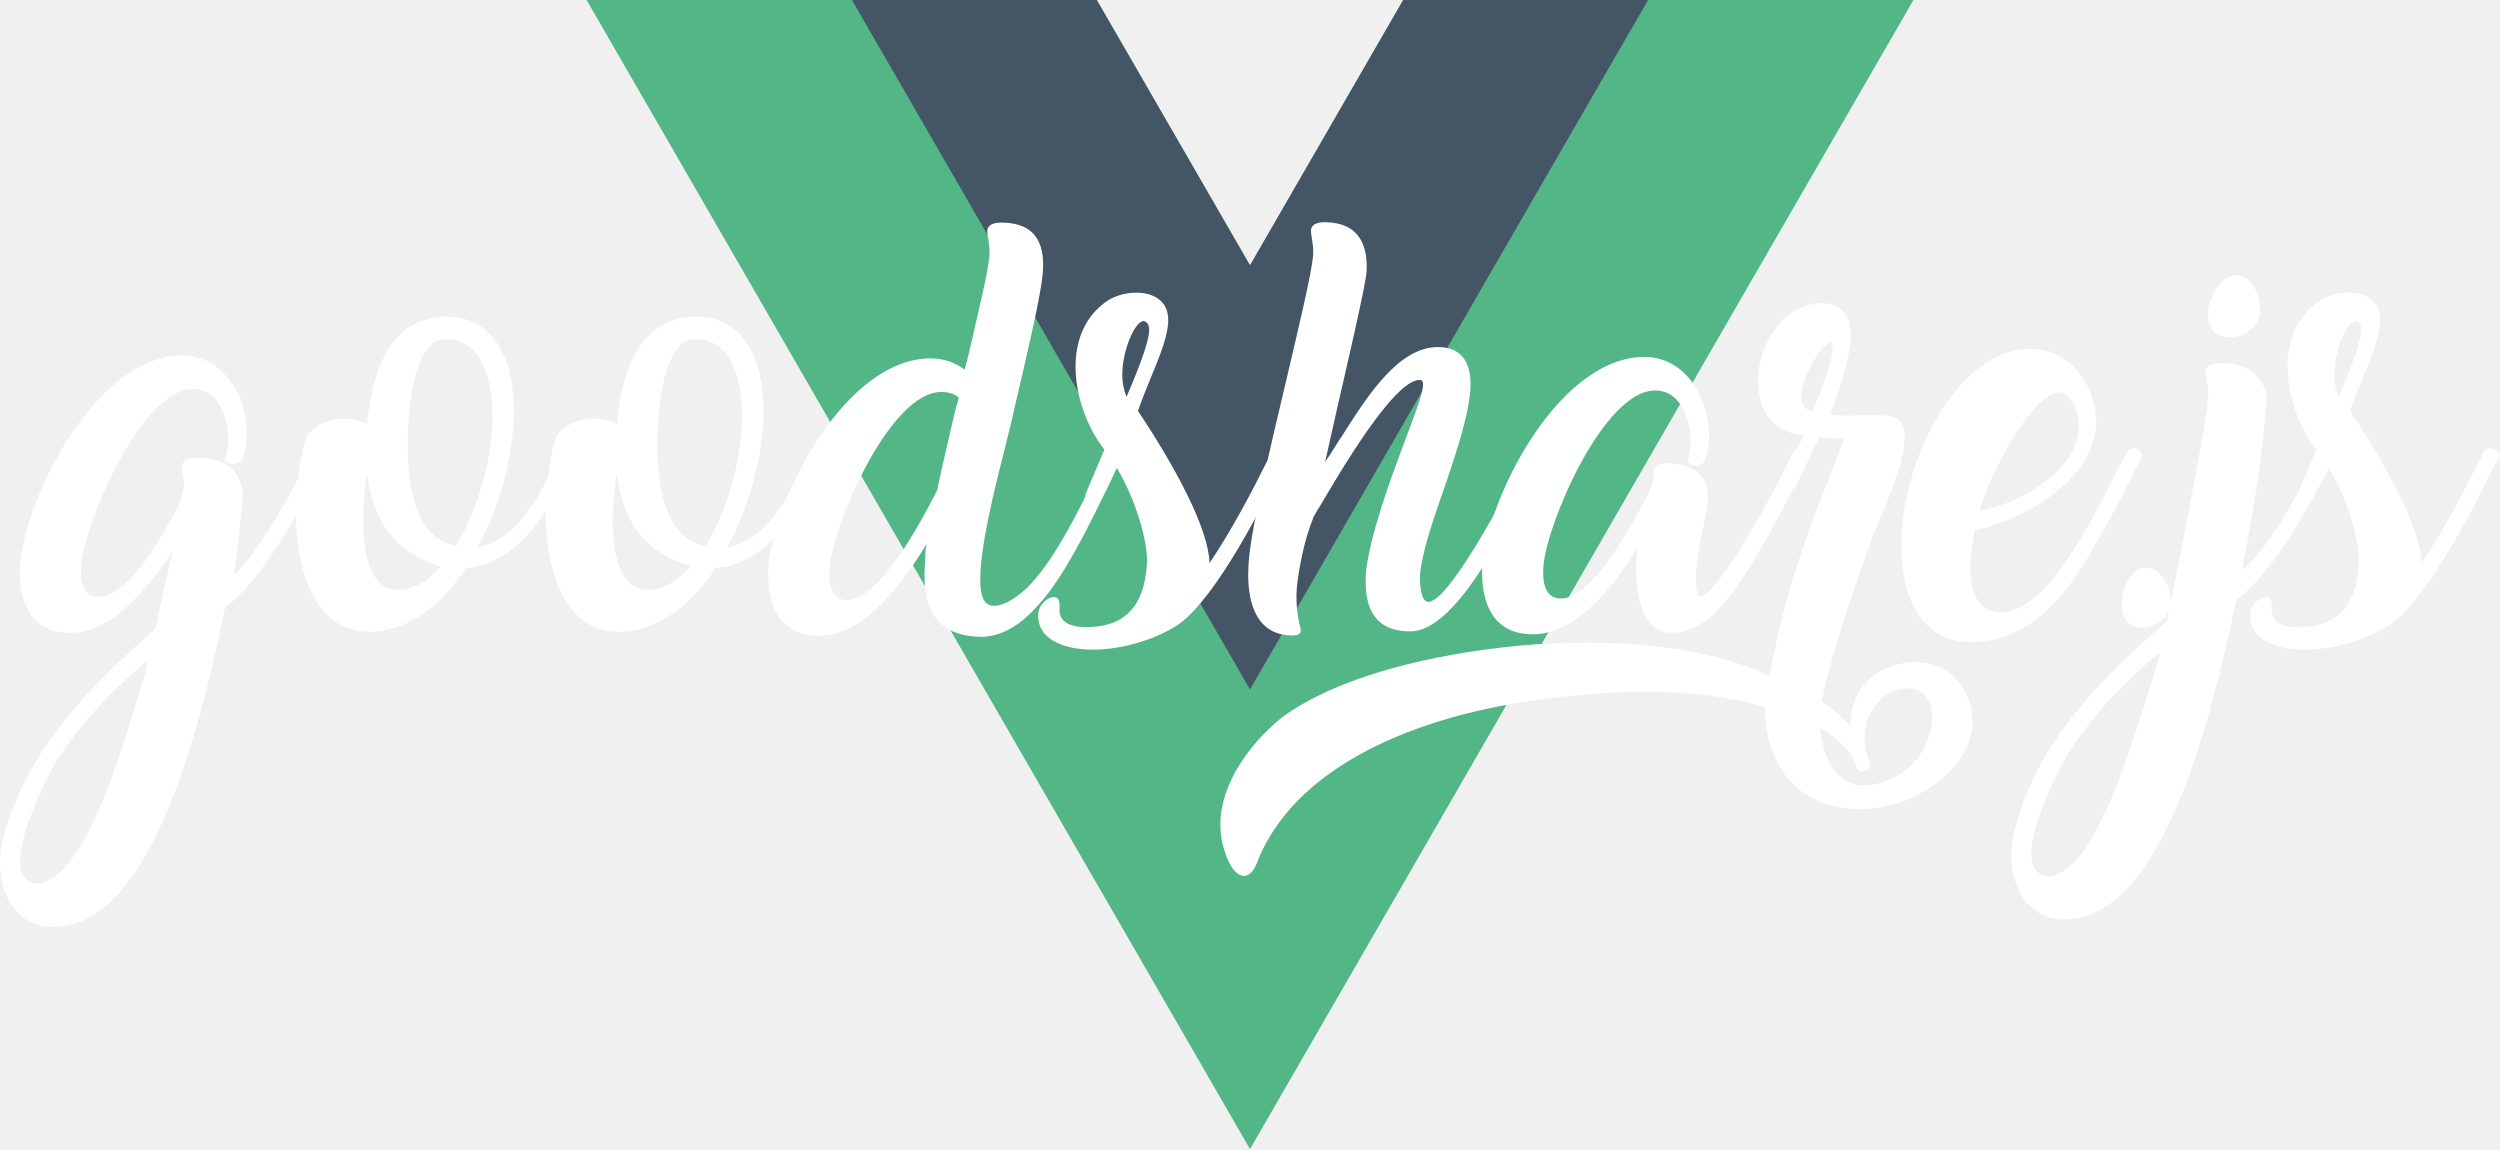
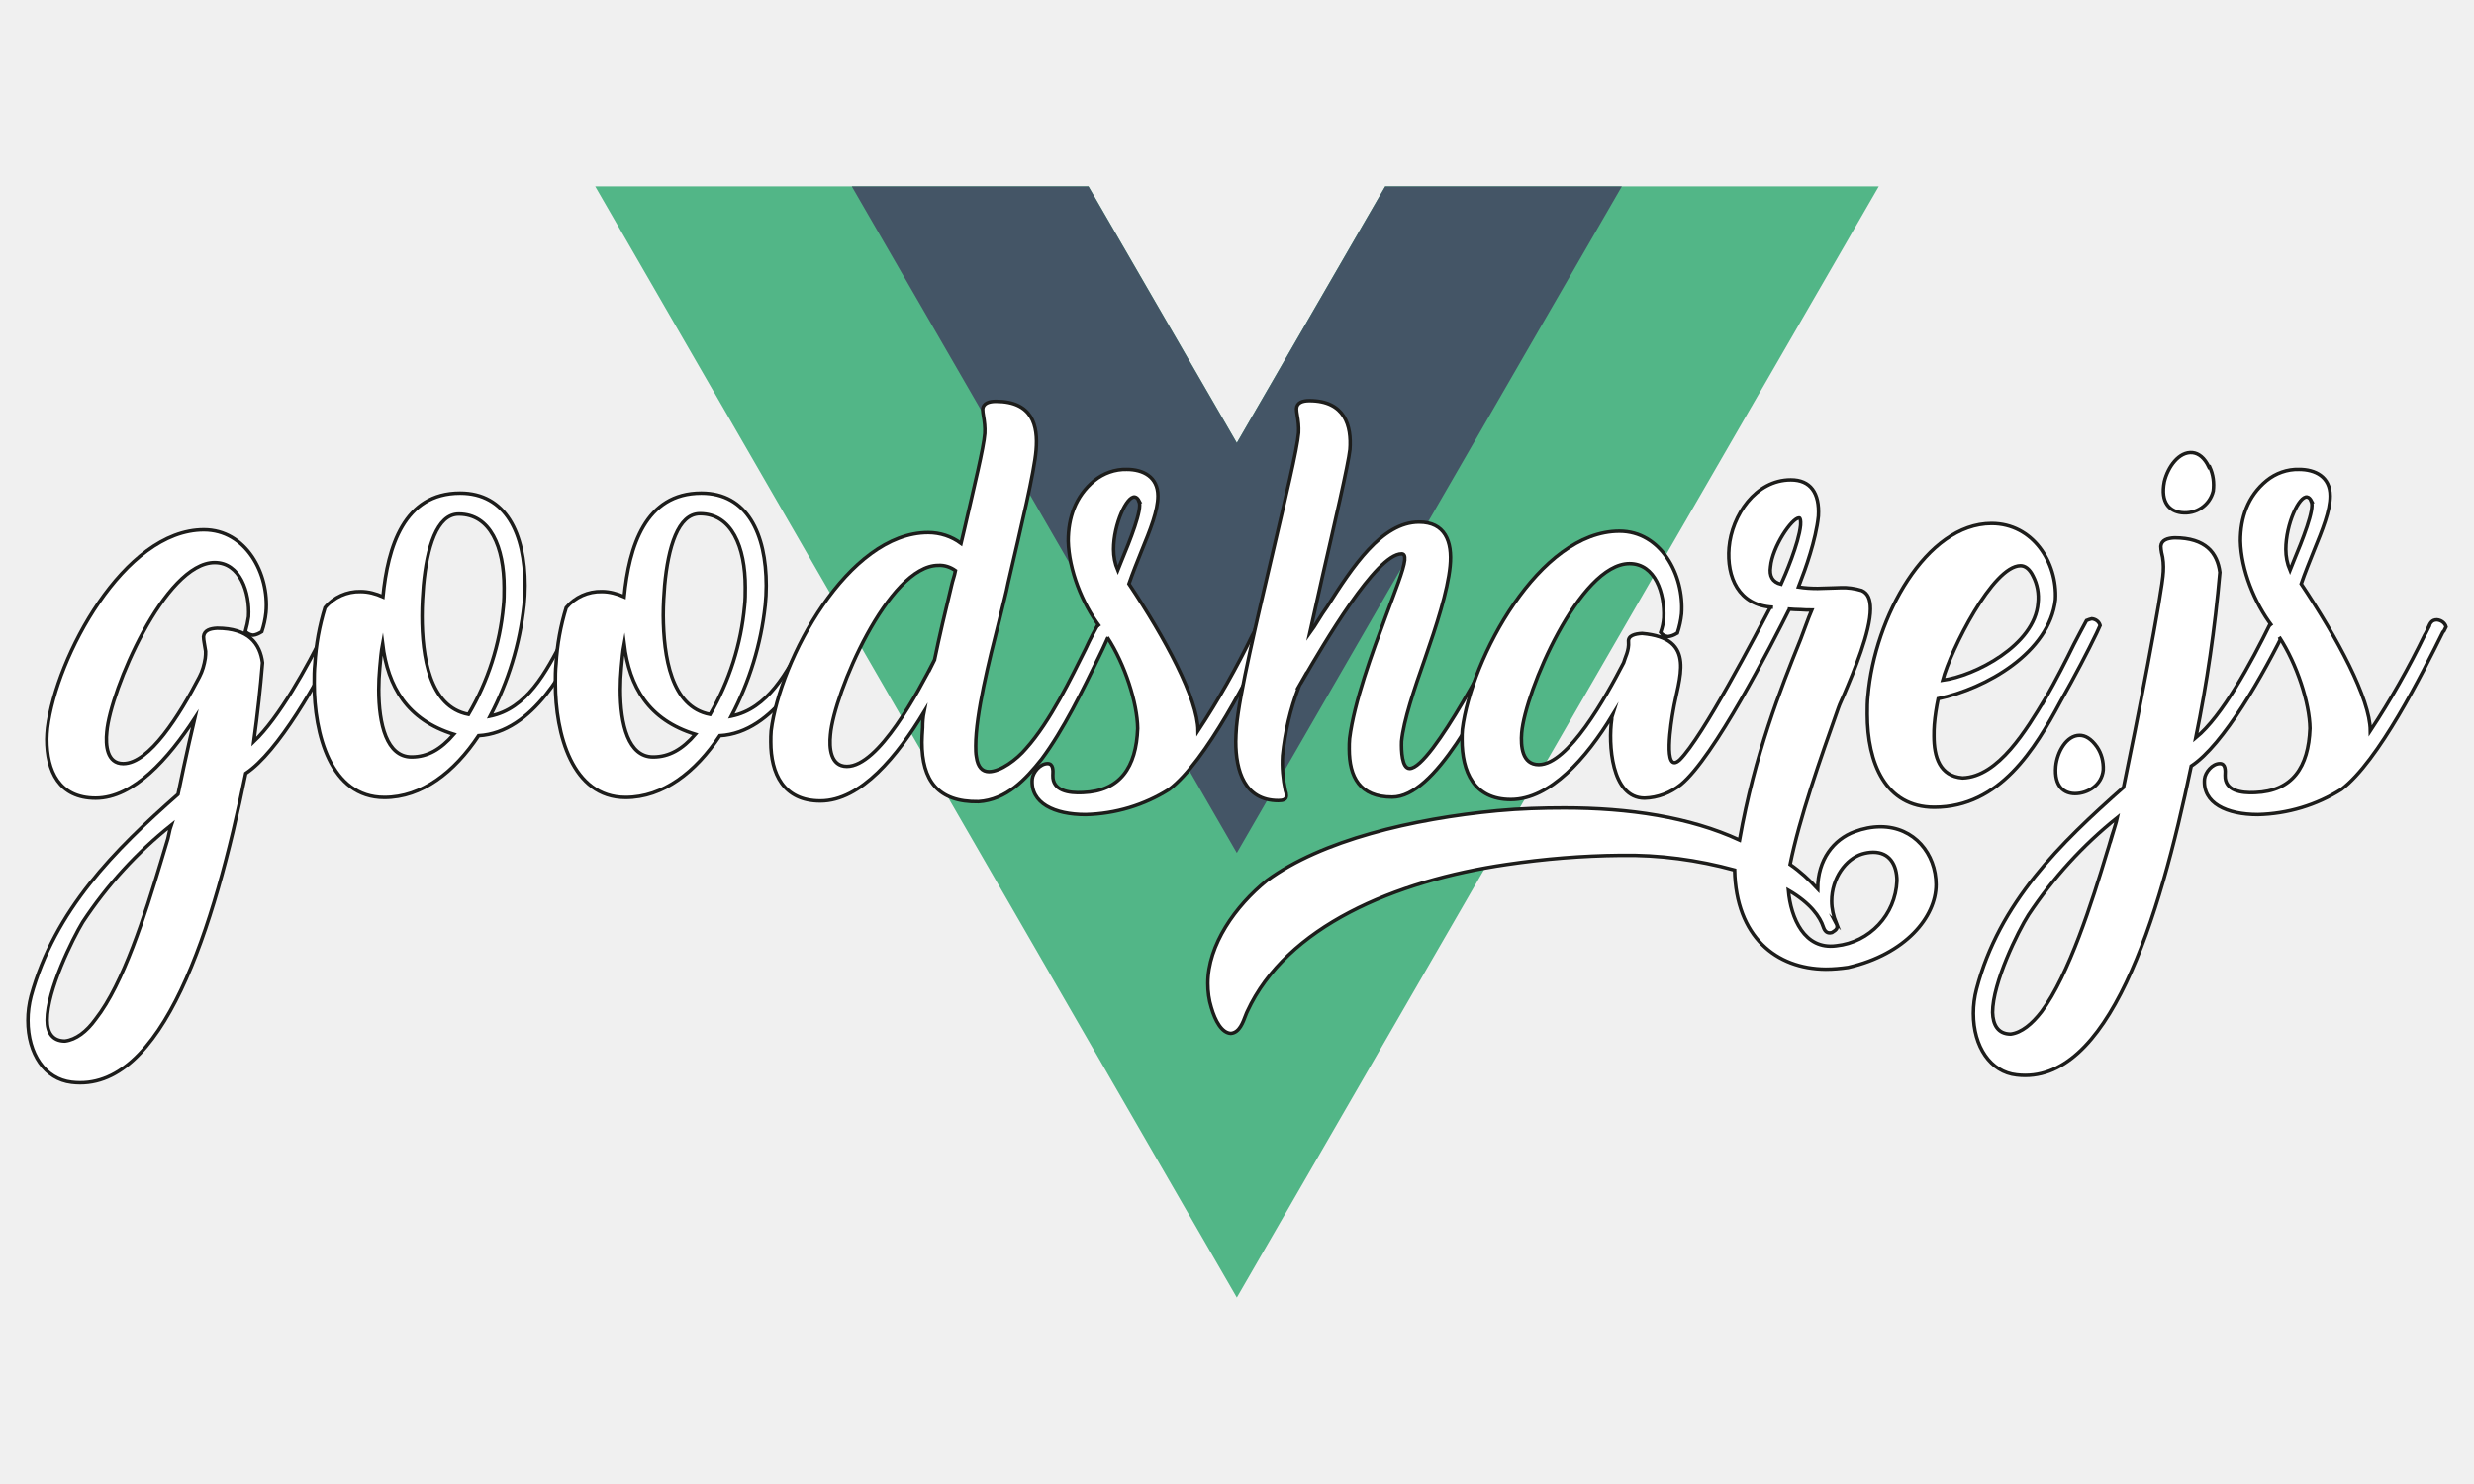
- <svg xmlns="http://www.w3.org/2000/svg" version="1.1" id="Layer_1" x="0px" y="0px" viewBox="0 0 493.198 226.689" style="enable-background:new 0 0 493.198 226.689;" xml:space="preserve">
+ <svg xmlns="http://www.w3.org/2000/svg" version="1.1" id="Layer_1" x="0px" y="0px" viewBox="0 0 708.7 425.2" style="enable-background:new 0 0 708.7 425.2;" xml:space="preserve">
+   <style type="text/css">
+ 	.st0{fill:#52B687;}
+ 	.st1{fill:#445566;}
+ 	.st2{fill:#FFFFFF;stroke:#1D1D1B;stroke-miterlimit:10;}
+ </style>
  <g>
-     <g id="g10" transform="matrix(1.333333,0,0,-1.333333,0,400)">
-       <g id="g12" transform="translate(178.0626,235.0086)">
-         <path id="path14" style="fill:#52B687;" d="M29.556,64.991L6.887,25.727l-22.669,39.264h-75.491l98.16-170.017l98.16,170.017     H29.556z" />
-       </g>
-       <g id="g16" transform="translate(178.0626,235.0086)">
-         <path id="path18" style="fill:#445566;" d="M29.556,64.991L6.887,25.727l-22.669,39.264h-36.227L6.887-37.019l58.896,102.01     H29.556z" />
-       </g>
-     </g>
-     <g>
-       <path style="fill:#FFFFFF;" d="M60.846,90.502c1.008-0.648,2.016-0.937,3.24,0.504c-4.969,10.225-13.105,24.41-19.658,28.73    c-6.409,31.539-16.922,65.238-35.499,63.005C3.528,182.094,0,176.982,0,170.141c0-1.584,0.216-3.312,0.649-4.968    c4.824-17.57,16.993-29.739,30.026-41.116c0.792-3.744,1.584-7.489,2.304-10.585l1.152-4.896    c-5.329,8.209-12.458,16.273-20.234,16.273c-7.489,0-10.009-5.544-10.009-12.025c0-0.648,0.072-1.584,0.144-2.304    c1.8-14.473,15.625-40.396,31.898-40.396c8.497,0,13.393,8.857,12.673,16.85c-0.144,1.296-0.36,2.592-0.864,3.888    c-0.216,0.288-1.512,0.72-1.8,0.72c-0.504,0-1.152-0.288-1.584-0.792c0.36-1.08,0.504-2.016,0.648-3.024    c0.288-4.896-1.728-11.017-6.913-11.017c-10.153,0-21.313,26.138-22.034,34.563c-0.288,2.736,0,6.48,3.384,6.48    c5.329,0,11.521-9.937,15.553-17.642c0.504-1.08,1.08-2.448,1.224-3.816c0.072-0.504,0.072-0.936,0.072-1.368l-0.288-1.656    c-0.144-0.576-0.144-1.008-0.144-1.296c0.144-1.296,1.368-1.656,2.808-1.728c6.409,0,8.785,3.096,9.289,7.057    c-0.432,5.185-1.008,10.297-1.8,16.058c5.112-4.825,10.801-15.122,14.617-22.754C60.773,90.574,60.846,90.574,60.846,90.502z     M7.561,174.317c2.304-0.288,4.392-1.944,6.264-4.464c5.689-7.272,10.081-21.458,13.249-31.827l1.512-4.968l0.432-1.944    l0.288-0.864c-6.696,5.257-13.105,12.169-18.073,19.73c-2.088,3.456-7.273,13.897-7.273,20.018    C3.961,172.517,4.969,174.317,7.561,174.317z" />
-       <path style="fill:#FFFFFF;" d="M58.392,101.375c0-1.44,0-2.88,0.144-4.032c0.36-4.536,1.008-8.641,2.088-11.449    c1.873-2.304,4.608-3.312,7.273-3.312c1.512,0,3.24,0.432,4.536,1.08c1.008-10.153,4.249-21.17,15.698-21.17    c9.36,0,13.249,8.281,13.249,18.866c0,1.44-0.072,2.808-0.216,4.104v-0.072c-0.72,7.417-3.24,15.697-6.913,22.61    c7.417-1.512,11.377-8.856,15.049-15.985l1.585-2.88c0.432-0.216,0.936-0.432,1.224-0.432c0.504,0,1.008,0.288,1.296,1.44    c-3.24,7.705-10.297,21.242-21.458,21.89c-4.896,7.417-11.521,12.601-19.226,12.601C61.776,124.633,58.392,111.672,58.392,101.375    z M72.433,93.31c-0.288,1.512-0.432,3.24-0.576,4.824c-0.144,1.512-0.216,3.024-0.216,4.464c0,7.129,1.656,13.753,6.697,13.753    c3.24,0,5.977-1.584,8.641-4.608C77.402,108.864,73.441,102.095,72.433,93.31z M89.931,107.712    c3.745-6.049,6.409-14.545,7.057-22.106c0.144-1.296,0.144-2.521,0.144-3.745c0-8.281-2.808-14.977-9.217-14.977    c-4.464,0-6.48,6.913-7.201,14.617c-0.144,1.728-0.288,3.888-0.288,6.192C80.426,95.83,81.938,106.2,89.931,107.712z" />
-       <path style="fill:#FFFFFF;" d="M107.64,101.375c0-1.44,0-2.88,0.144-4.032c0.36-4.536,1.008-8.641,2.088-11.449    c1.873-2.304,4.608-3.312,7.273-3.312c1.512,0,3.24,0.432,4.536,1.08c1.008-10.153,4.248-21.17,15.698-21.17    c9.36,0,13.249,8.281,13.249,18.866c0,1.44-0.072,2.808-0.216,4.104v-0.072c-0.72,7.417-3.24,15.697-6.913,22.61    c7.417-1.512,11.377-8.856,15.049-15.985l1.584-2.88c0.432-0.216,0.936-0.432,1.224-0.432c0.504,0,1.008,0.288,1.296,1.44    c-3.24,7.705-10.297,21.242-21.458,21.89c-4.896,7.417-11.521,12.601-19.226,12.601    C111.024,124.633,107.64,111.672,107.64,101.375z M121.681,93.31c-0.288,1.512-0.432,3.24-0.576,4.824    c-0.144,1.512-0.216,3.024-0.216,4.464c0,7.129,1.656,13.753,6.697,13.753c3.24,0,5.976-1.584,8.641-4.608    C126.649,108.864,122.689,102.095,121.681,93.31z M139.178,107.712c3.745-6.049,6.409-14.545,7.057-22.106    c0.144-1.296,0.144-2.521,0.144-3.745c0-8.281-2.808-14.977-9.217-14.977c-4.464,0-6.48,6.913-7.201,14.617    c-0.144,1.728-0.288,3.888-0.288,6.192C129.673,95.83,131.186,106.2,139.178,107.712z" />
-       <path style="fill:#FFFFFF;" d="M182.377,113.4c0-0.864,0.072-1.873,0.145-2.953c0.072-1.296-0.072-1.296,0.288-3.168    c-5.328,8.856-12.817,18.146-21.17,18.146c-7.561,0-10.081-5.617-10.081-12.025c0-0.72,0-1.585,0.072-2.304    c1.8-14.474,15.625-40.396,31.971-40.396c2.592,0,4.752,0.792,6.696,2.232l0.721-2.736c2.088-9.073,3.96-16.777,4.176-19.729    c0.072-1.584-0.144-2.736-0.288-3.601c-0.072-0.504-0.144-0.936-0.144-1.296c0.071-1.296,1.368-1.656,2.736-1.656    c7.488,0,8.641,5.041,8.208,10.009c-0.359,4.393-2.952,15.41-5.689,27.075c-0.359,1.944-1.151,4.752-1.872,7.849    c-2.088,8.137-4.752,19.01-4.752,25.418c0,0.864,0,1.656,0.143,2.304c0.288,2.088,1.225,2.952,2.593,2.952    c2.376,0,5.688-2.52,7.561-4.68c4.968-5.544,9.289-14.545,12.169-20.378c1.296-2.664,2.232-4.68,2.809-5.472    c0.359-0.288,0.863-0.36,1.151-0.36c0.792,0,1.297,0.576,1.656,1.368c-0.936,1.728-1.872,3.96-2.88,5.977    c-3.385,6.913-7.345,15.122-11.737,20.954c-3.24,4.104-7.2,8.353-12.889,8.712C185.546,125.641,182.377,121.105,182.377,113.4z     M184.898,96.622c1.008-4.752,2.232-10.009,3.456-15.265c0.217-1.008,0.576-1.872,0.792-2.952c-0.935-0.72-2.088-1.08-3.456-1.08    c-10.152,0-21.313,26.138-22.034,34.563c-0.287,2.736,0,6.48,3.385,6.48c6.48,0,14.545-15.193,17.93-21.818L184.898,96.622z" />
-       <path style="fill:#FFFFFF;" d="M224.135,57.739c3.312,0,6.337,1.512,6.337,5.4c0,2.953-1.584,6.913-3.385,11.233    c-0.863,2.16-1.8,4.392-2.592,6.696c7.417,11.089,13.969,23.33,14.113,30.027c4.393-6.481,8.713-14.762,11.089-19.586    c0.072-0.144,0.216-0.36,0.216-0.36l0.576-1.152h-0.072c0.433-0.936,0.721-1.584,1.801-1.584c0.863,0,1.512,0.576,1.872,1.44    l-0.433,0.864l-0.216,0.216c-4.176,8.497-13.105,26.354-20.737,32.115c-4.681,3.169-11.521,5.113-16.994,5.113    c-6.336,0-11.305-2.304-10.873-7.273c0.145-1.368,1.585-3.096,3.097-3.096c1.152,0,1.152,1.296,1.08,2.448    c-0.072,3.096,3.312,3.601,6.12,3.457c7.633-0.288,10.873-5.185,11.161-13.105c-0.071-5.112-2.88-13.537-6.48-19.082l-3.168,7.129    l-2.593-0.937l3.816-9.001c-3.312-4.248-5.688-10.441-5.688-16.346c0-4.608,1.44-9.145,5.329-12.313    C219.238,58.531,221.759,57.739,224.135,57.739z M222.983,76.533c1.8-4.248,4.32-10.657,3.6-12.241h0.072    c-0.288-0.576-0.576-0.864-0.937-0.936c-1.655-0.288-4.32,5.544-4.32,10.657c0,1.512,0.288,2.952,0.864,4.249L222.983,76.533z" />
-       <path style="fill:#FFFFFF;" d="M261.431,91.078c1.224-1.656,2.232-3.528,3.528-5.4c5.112-8.064,11.089-17.209,18.722-17.209    c5.256,0,6.84,3.888,6.336,9.001c-0.504,5.256-2.88,12.313-5.112,18.865c-2.232,6.265-4.32,12.602-4.752,16.85    c-0.072,1.944,0.071,5.544,1.656,5.544c4.536,0,18.073-26.714,18.865-28.226l0.216-0.504h-0.072    c0.433-0.936,0.721-1.584,1.873-1.584c0.792,0,1.368,0.576,1.728,1.368l-2.16,4.392c-5.761,11.377-15.265,30.387-24.05,30.387    c-6.625,0-8.785-4.104-8.785-9.793c0-0.648,0-1.512,0.072-2.16c0.937-7.416,4.608-17.497,7.417-24.986    c1.944-5.185,3.6-9.433,3.816-11.377c0.071-0.936-0.144-1.296-0.648-1.296c-5.185,0-15.985,18.65-19.945,25.346v-0.072    l-1.152,2.016h0.072c-1.585,3.816-2.809,9.433-3.24,13.897c-0.217,3.384,0.287,5.832,0.575,7.129    c0.145,0.432,0.217,0.792,0.217,1.08c0,0.792-0.649,1.008-1.656,1.008c-6.913,0-8.713-6.12-8.713-12.025    c0-0.936,0.072-1.944,0.144-2.952c0.576-6.697,4.177-21.89,7.417-35.571c2.592-11.017,4.969-21.026,5.257-24.41    c0.071-1.584-0.145-2.664-0.288-3.6c-0.072-0.504-0.145-0.936-0.145-1.296c0.072-1.296,1.296-1.656,2.664-1.656    c7.273,0,8.641,5.185,8.281,10.009c-0.288,2.88-3.24,15.697-5.617,25.994L261.431,91.078z" />
-       <path style="fill:#FFFFFF;" d="M336.169,91.222c-0.217,0.288-1.441,0.648-1.801,0.648c-0.504,0-1.08-0.288-1.512-0.864    c0.36-1.008,0.504-1.944,0.648-2.952c0.216-4.896-1.729-11.017-6.985-11.017c-10.152,0-21.314,26.138-22.033,34.563    c-0.217,2.736,0.071,6.48,3.456,6.48c6.049,0,13.681-13.753,17.281-20.81c0.288-1.08,1.152-2.521,1.008-4.248    c-0.144-1.296,1.368-1.656,2.809-1.728c5.688,0.504,7.56,2.808,7.849,5.833c0.288,3.096-1.008,6.84-1.512,9.937    c-0.36,1.944-2.232,13.249,1.368,10.009c4.68-4.681,10.656-15.481,14.4-22.61c1.08-2.304,2.232-4.536,3.024-5.832    c0.36-0.144,0.721-0.216,1.08-0.216c0.864,0,1.368,0.576,1.728,1.368l-0.72,1.584c-3.961,7.993-12.386,25.13-19.154,30.675    c-1.944,1.584-4.824,2.808-7.416,2.808c-6.841,0-7.417-11.233-6.697-16.057c0-0.216,0-0.072,0.072-0.72    c-5.185,8.569-12.601,17.065-20.666,17.065c-7.561,0-10.009-5.688-10.009-12.241c0-0.576,0-1.44,0.072-2.088    c1.8-14.474,15.625-40.396,31.971-40.396c8.425,0,13.249,8.856,12.673,16.849c-0.143,1.368-0.432,2.665-0.864,3.889    L336.169,91.222z" />
-       <path style="fill:#FFFFFF;" d="M348.116,139.466c-6.841-2.016-14.689-3.024-23.258-3.024c-7.129,0-14.978,0.648-23.186,1.872    c-22.826,3.384-44.932,12.673-52.925,30.026c-0.071,0.216-0.288,0.576-0.359,0.864c-0.504,1.296-1.225,3.456-2.952,3.6    c-1.873-0.072-3.169-2.592-3.961-5.256c-0.504-1.584-0.72-3.24-0.72-4.896c0-7.92,5.616-15.769,12.024-21.026    c11.09-8.208,29.667-12.601,46.948-14.257c4.537-0.432,9.361-0.576,13.682-0.576c13.177,0,25.562,1.872,35.715,6.552    c3.097-17.641,8.353-30.674,12.457-40.899c0.792-2.016,1.44-3.96,2.305-5.977c-0.864,0-1.585,0-2.233-0.072    c-0.721,0-2.017-0.072-2.736-0.144l-4.896,10.153c-2.017-0.432-2.521-0.504-3.097-0.792c1.656-3.312,3.385-6.48,4.969-9.793    c-7.057-0.36-9.505-6.192-9.001-12.169c0.576-6.553,5.4-13.825,12.602-13.825c4.032,0,5.904,2.664,5.616,7.416    c-0.504,4.825-2.736,10.945-3.744,13.681c-0.145,0.288-0.145,0.432-0.288,0.792c1.08,0.216,2.592,0.288,3.889,0.288    c0.792,0,1.584-0.072,2.448-0.072c0.792,0,1.584-0.072,2.231-0.072c1.728,0,3.169,0.144,4.32,0.576    c1.297,0.576,1.801,1.8,1.801,3.744c0,4.608-3.385,12.673-5.329,17.354c-0.359,0.864-0.935,2.016-1.224,2.88    c-3.673,10.441-7.921,22.322-9.793,31.899c2.232,1.656,3.889,3.024,5.616,4.968c0-6.048,3.24-10.081,7.561-11.665    c1.801-0.648,3.601-1.008,5.257-1.008c6.913,0,11.305,5.544,11.305,11.809c0,6.553-6.192,14.186-17.93,16.85    c-1.439,0.216-3.096,0.36-4.536,0.36C356.612,159.628,348.404,153.076,348.116,139.466z M357.549,81.141    c0.792-1.729,3.601-8.353,3.96-12.025c0.072-1.008-0.071-1.512-0.288-1.512c-1.512,0-5.472,5.905-5.832,10.009    C355.173,79.413,355.749,80.709,357.549,81.141z M366.19,151.059c-0.649-2.016-2.592-4.825-7.129-7.489    c0.505,5.688,3.24,12.169,9.722,11.305c8.208-1.008,12.385-7.921,12.385-13.249c0-3.24-1.513-5.833-4.824-5.833    c-0.576,0-1.44,0.072-2.305,0.36c-3.312,1.008-6.192,4.896-6.192,9.577c0,1.44,0.288,2.88,0.937,4.464l-0.072-0.072    c0.576,1.08,0.143,1.44-0.792,2.016c-0.936,0.36-1.44-0.216-1.728-1.008V151.059z" />
-       <path style="fill:#FFFFFF;" d="M388.797,126.649c-10.009,0-13.682-9.073-13.682-19.01c0-1.224,0-2.448,0.145-3.744v0.072    c1.368-16.057,11.881-35.139,25.202-35.139c8.425,0,13.465,7.921,13.033,15.554c-1.225,10.801-14.185,18.146-23.906,20.233    c-0.36,1.585-0.576,3.384-0.792,5.257c-0.072,0.72-0.072,1.656-0.072,2.376c0,4.176,1.152,8.209,5.833,8.569    c7.345-0.216,13.105-9.937,16.777-16.058v0.072c2.304-3.96,4.32-8.065,5.904-11.233c0.72-1.44,1.872-3.456,2.592-4.825    c0.505-0.216,0.937-0.36,1.081-0.36c0.863,0,1.367,0.576,1.728,1.368l-0.72,1.584c-1.728,3.528-4.392,8.785-7.417,14.042    C409.391,114.696,402.19,126.649,388.797,126.649z M406.366,77.397c-5.616,0-14.257,17.138-15.841,23.33    c6.48-0.864,18.793-7.128,19.514-15.77c0.216-1.8-0.145-3.6-1.08-5.472C408.238,78.045,407.303,77.397,406.366,77.397z" />
-       <path style="fill:#FFFFFF;" d="M428.253,119.016c-0.288,3.096-3.168,4.825-5.761,4.825c-2.231,0-4.248-1.44-3.888-5.545    c0.288-3.024,2.232-6.336,4.824-6.336c1.152,0,2.376,0.648,3.528,2.376C428.037,116.136,428.397,117.72,428.253,119.016z" />
-       <path style="fill:#FFFFFF;" d="M457.847,88.918c0.071,0,0.216,0,0.432-0.072c0.648-0.144,1.441-0.36,2.592,0.648    c-5.04,10.225-13.104,24.482-19.657,28.731c-6.553,31.539-16.922,65.238-35.571,63.005c-5.328-0.576-8.856-5.76-8.856-12.529    c0-1.656,0.216-3.312,0.647-5.041c4.608-17.642,16.994-29.667,30.027-41.116c2.592-12.313,7.992-39.963,8.137-43.996    c0.144-1.656-0.145-2.88-0.36-3.889c-0.144-0.576-0.144-1.008-0.144-1.296c0.144-1.296,1.367-1.656,2.808-1.728    c6.409,0,8.785,3.096,9.289,7.057c-0.792,9.792-2.088,19.37-4.897,33.771c5.4-4.393,11.233-15.266,15.266-23.33L457.847,88.918z     M404.418,172.877c2.231-0.288,4.32-2.088,6.265-4.537c5.616-7.561,10.297-22.394,13.393-32.619    c0.504-1.512,0.864-2.952,1.296-4.249v0.072c0.36-1.224,0.505-1.512,0.792-2.809c-6.696,5.329-13.177,12.241-18.073,19.802    c-2.16,3.384-7.345,13.897-7.345,19.946C400.745,171.005,401.753,172.877,404.418,172.877z M445.029,57.235    c0.792,1.944,0.936,3.6,0.72,4.896c-0.72,3.312-3.96,4.68-6.48,4.392c-2.376-0.288-4.32-2.016-3.456-6.336    c0.72-3.024,3.024-6.192,5.761-5.904c1.224,0.144,2.448,1.008,3.384,2.952H445.029z" />
-       <path style="fill:#FFFFFF;" d="M463.243,57.739c3.312,0,6.337,1.512,6.337,5.4c0,2.953-1.584,6.913-3.385,11.233    c-0.863,2.16-1.8,4.392-2.592,6.696c7.417,11.089,13.969,23.33,14.113,30.027c4.393-6.481,8.713-14.762,11.089-19.586    c0.072-0.144,0.216-0.36,0.216-0.36l0.576-1.152h-0.072c0.433-0.936,0.721-1.584,1.801-1.584c0.863,0,1.512,0.576,1.872,1.44    l-0.433,0.864l-0.216,0.216c-4.176,8.497-13.105,26.354-20.737,32.115c-4.681,3.169-11.522,5.113-16.994,5.113    c-6.336,0-11.305-2.304-10.873-7.273c0.145-1.368,1.585-3.096,3.097-3.096c1.152,0,1.152,1.296,1.08,2.448    c-0.072,3.096,3.312,3.601,6.12,3.457c7.633-0.288,10.873-5.185,11.161-13.105c-0.071-5.112-2.88-13.537-6.48-19.082l-3.168,7.129    l-2.593-0.937l3.816-9.001c-3.311-4.248-5.688-10.441-5.688-16.346c0-4.608,1.44-9.145,5.329-12.313    C458.347,58.531,460.867,57.739,463.243,57.739z M462.092,76.533c1.8-4.248,4.32-10.657,3.6-12.241h0.072    c-0.288-0.576-0.576-0.864-0.936-0.936c-1.655-0.288-4.32,5.544-4.32,10.657c0,1.512,0.288,2.952,0.864,4.249L462.092,76.533z" />
-     </g>
+     <path class="st0" d="M396.8,53.4l-42.5,73.5l-42.5-73.5H170.5l183.8,318.4L538.2,53.4H396.8z" />
+     <path class="st1" d="M396.8,53.4l-42.5,73.5l-42.5-73.5H244l110.3,191l110.3-191H396.8z" />
+   </g>
+   <g>
+     <path class="st2" d="M93.4,180.5c1.4-0.9,2.8-1.3,4.6,0.7c-7,14.4-18.4,34.3-27.6,40.4c-9,44.3-23.8,91.7-49.9,88.5   c-7.6-0.9-12.5-8.1-12.5-17.7c0-2.4,0.3-4.7,0.9-7c6.8-24.7,23.9-41.8,42.1-57.8c1.1-5.3,2.2-10.5,3.2-14.9l1.6-6.9   c-7.5,11.5-17.5,22.9-28.4,22.9c-10.5,0-14-7.8-14-16.9c0-0.9,0.1-2.2,0.2-3.2c2.5-20.3,21.9-56.8,44.8-56.8   c12,0,18.8,12.5,17.8,23.7c-0.2,1.9-0.6,3.7-1.2,5.5c-0.8,0.5-1.6,0.9-2.5,1c-0.9-0.1-1.7-0.5-2.2-1.1c0.4-1.4,0.7-2.8,0.9-4.2   c0.4-6.9-2.4-15.5-9.7-15.5c-14.3,0-29.9,36.7-30.9,48.5c-0.4,3.8,0,9.1,4.7,9.1c7.5,0,16.2-14,21.8-24.8c0.9-1.7,1.4-3.5,1.7-5.4   c0.1-0.7,0.1-1.3,0.1-2l-0.4-2.4c-0.1-0.6-0.2-1.2-0.2-1.8c0.2-1.8,1.9-2.3,3.9-2.4c9,0,12.3,4.4,13,9.9   c-0.6,7.3-1.4,14.5-2.5,22.6c7.2-6.8,15.2-21.2,20.5-32C93.3,180.6,93.4,180.6,93.4,180.5z M18.6,298.3c3.2-0.4,6.2-2.7,8.8-6.3   c8-10.2,14.2-30.1,18.6-44.7l2.1-7l0.6-2.7l0.4-1.2c-9.9,7.9-18.4,17.2-25.4,27.8c-2.9,4.8-10.2,19.5-10.2,28.1   C13.5,295.8,15,298.3,18.6,298.3z" />
+     <path class="st2" d="M90,195.8c0-1.9,0-3.8,0.2-5.6c0.3-5.5,1.3-10.9,2.9-16.1c2.5-3,6.3-4.7,10.2-4.6c2.2,0,4.4,0.6,6.4,1.5   c1.4-14.3,6-29.7,22.1-29.7c13.1,0,18.6,11.6,18.6,26.5c0,1.9-0.1,3.8-0.3,5.8v-0.1c-1.2,11.1-4.5,21.8-9.7,31.7   c10.4-2.1,16-12.4,21.1-22.5l2.2-4c0.5-0.3,1.1-0.5,1.7-0.6c0.7,0,1.4,0.4,1.8,2c-4.6,10.8-14.5,29.8-30.1,30.7   c-6.9,10.4-16.2,17.7-27,17.7C94.7,228.5,90,210.3,90,195.8z M109.6,184.5c-0.4,2.1-0.6,4.6-0.8,6.8s-0.3,4.2-0.3,6.3   c0,10,2.3,19.3,9.4,19.3c4.6,0,8.4-2.2,12.1-6.5C116.7,206.3,111.1,196.8,109.6,184.5L109.6,184.5z M134.2,204.7   c5.6-9.5,9-20.1,10-31c0.2-1.7,0.2-3.5,0.2-5.3c0-11.6-3.9-21.1-13-21.1c-6.3,0-9.1,9.7-10.1,20.5c-0.2,2.4-0.4,5.5-0.4,8.7   C120.9,188,123,202.6,134.2,204.7L134.2,204.7z" />
+     <path class="st2" d="M159.1,195.8c0-1.9,0-3.8,0.2-5.6c0.3-5.5,1.3-10.9,2.9-16.1c2.5-3,6.3-4.7,10.2-4.6c2.2,0,4.4,0.6,6.4,1.5   c1.4-14.3,6-29.7,22.1-29.7c13.1,0,18.6,11.6,18.6,26.5c0,1.9-0.1,3.8-0.3,5.8v-0.1c-1.2,11.1-4.5,21.8-9.7,31.7   c10.4-2.1,16-12.4,21.1-22.5l2.2-4c0.5-0.3,1.1-0.5,1.7-0.6c0.7,0,1.4,0.4,1.8,2c-4.6,10.8-14.5,29.8-30.1,30.7   c-6.9,10.4-16.2,17.7-27,17.7C163.9,228.5,159.1,210.3,159.1,195.8z M178.8,184.5c-0.4,2.1-0.6,4.6-0.8,6.8s-0.3,4.2-0.3,6.3   c0,10,2.3,19.3,9.4,19.3c4.6,0,8.4-2.2,12.1-6.5C185.8,206.3,180.3,196.8,178.8,184.5L178.8,184.5z M203.4,204.7   c5.5-9.5,8.9-20.1,9.9-31.1c0.2-1.7,0.2-3.5,0.2-5.3c0-11.6-3.9-21.1-13-21.1c-6.3,0-9.1,9.7-10.1,20.5c-0.2,2.4-0.4,5.5-0.4,8.7   C190.1,188,192.2,202.6,203.4,204.7L203.4,204.7z" />
+     <path class="st2" d="M264.1,212.7c0-1.2,0.1-2.6,0.2-4.2c0-1.5,0.1-3,0.4-4.5c-7.5,12.4-18,25.5-29.7,25.5   c-10.6,0-14.2-7.9-14.2-16.9c0-1,0-2.2,0.1-3.2c2.5-20.3,22-56.8,45-56.8c3.4,0,6.7,1.1,9.4,3.1l0.9-3.8   c2.9-12.7,5.6-23.6,5.9-27.7c0.1-1.7-0.1-3.4-0.4-5.1c-0.1-0.6-0.2-1.2-0.2-1.8c0.1-1.8,1.9-2.3,3.8-2.3c10.5,0,12.1,7,11.5,14   c-0.5,6.2-4.2,21.6-8,38c-0.5,2.7-1.6,6.7-2.6,11c-2.9,11.4-6.7,26.7-6.7,35.7c0,1.1,0,2.2,0.2,3.2c0.4,2.9,1.7,4.2,3.6,4.2   c3.3,0,8-3.5,10.6-6.6c7-7.8,13-20.4,17.1-28.6c1.2-2.6,2.5-5.2,4-7.7c0.5-0.3,1-0.5,1.6-0.5c1.1,0,1.8,0.8,2.3,1.9   c-1.3,2.4-2.6,5.6-4,8.4c-4.7,9.7-10.3,21.2-16.5,29.5c-4.6,5.8-10.1,11.7-18.1,12.2C268.6,229.9,264.1,223.5,264.1,212.7z    M267.7,189.1c1.4-6.7,3.1-14,4.9-21.4c0.3-1.4,0.8-2.6,1.1-4.2c-1.4-1-3.1-1.6-4.9-1.5c-14.3,0-29.9,36.7-30.9,48.5   c-0.4,3.8,0,9.1,4.7,9.1c9.1,0,20.4-21.3,25.2-30.7L267.7,189.1z" />
+     <path class="st2" d="M315,179.5c-5-6.6-8.8-16.2-9-24.5c0-6.5,2-12.8,7.5-17.3c2.6-2.1,5.9-3.3,9.3-3.2c4.6,0,8.9,2.1,8.9,7.6   c0,4.2-2.2,9.7-4.7,15.8c-1.2,3-2.5,6.2-3.6,9.4c10.4,15.6,19.7,32.8,19.8,42.1c5.8-8.8,11-18,15.6-27.5c0.1-0.2,0.3-0.5,0.3-0.5   l0.8-1.6h-0.1c0.6-1.3,1-2.2,2.5-2.2c1.2,0.1,2.3,0.9,2.6,2l-0.6,1.2l-0.3,0.3c-5.9,11.9-18.4,37-29.1,45.1   c-7.1,4.5-15.4,7-23.9,7.2c-8.9,0-15.9-3.2-15.3-10.2c0.2-1.9,2.2-4.4,4.4-4.4c1.6,0,1.6,1.8,1.5,3.4c-0.1,4.4,4.6,5.1,8.6,4.9   c10.7-0.4,15.3-7.3,15.7-18.4c-0.1-7.2-3.6-18.3-8.7-26.1 M321.2,160.9c2.5-6,6.1-15,5.1-17.2h0.1c-0.4-0.8-0.8-1.2-1.3-1.3   c-2.3-0.4-6.1,7.8-6.1,15c0,2.1,0.4,4.1,1.2,6L321.2,160.9z" />
+     <path class="st2" d="M375.2,181.4c1.7-2.3,3.1-5,5-7.6c7.2-11.3,15.6-24.2,26.3-24.2c7.4,0,9.6,5.5,8.9,12.6   c-0.7,7.2-4,17.3-7.2,26.5c-3.1,8.8-6.1,17.7-6.7,23.7c-0.1,2.7,0.1,7.8,2.3,7.8c6.4,0,25.4-37.5,26.5-39.7l0.3-0.7h-0.1   c0.6-1.3,1-2.2,2.6-2.2c1.1,0.1,2.1,0.9,2.4,1.9l-3,6.2c-8.1,16-21.4,42.7-33.7,42.7c-9.3,0-12.3-5.8-12.3-13.8c0-1,0-2,0.1-3   c1.3-10.4,6.5-24.6,10.4-35.1c2.7-7.3,5.1-13.2,5.4-16c0.1-1.3-0.2-1.8-0.9-1.8c-7.3,0-22.5,26.2-28,35.6v-0.1l-1.6,2.8h0.1   c-2.4,6.3-3.9,12.8-4.6,19.5c-0.2,3.4,0.1,6.7,0.8,10c0.2,0.5,0.3,1,0.3,1.5c0,1.1-0.9,1.4-2.3,1.4c-9.7,0-12.2-8.6-12.2-16.9   c0-1.3,0.1-2.7,0.2-4.2c0.8-9.4,5.9-30.7,10.4-50c3.6-15.5,7-29.5,7.4-34.3c0.1-1.7-0.1-3.4-0.4-5.1c-0.1-0.6-0.2-1.2-0.2-1.8   c0.1-1.8,1.8-2.3,3.7-2.3c10.2,0,12.1,7.3,11.6,14c-0.4,4-4.6,22.1-7.9,36.5L375.2,181.4z" />
+     <path class="st2" d="M512.9,173.9c-5.6,11.2-21.9,43.1-31.4,50.9c-3,2.4-6.6,3.8-10.4,3.9c-9.6,0-10.4-15.8-9.4-22.6   c0-0.3,0-0.7,0.1-1c-7.3,12-17.7,24-29,24c-10.6,0-14-8-14-17.2c0-1,0-2,0.1-2.9c2.5-20.3,22-56.8,45-56.8   c11.8,0,18.6,12.4,17.8,23.7c-0.2,1.9-0.6,3.7-1.2,5.5l-0.2,0.1c-0.8,0.5-1.6,0.8-2.5,0.9c-0.9-0.1-1.6-0.5-2.1-1.2   c0.5-1.4,0.8-2.8,0.9-4.2c0.3-6.9-2.4-15.5-9.8-15.5c-14.3,0-29.9,36.7-30.9,48.5c-0.3,3.8,0.1,9.1,4.9,9.1   c8.4,0,19.2-19.3,24.3-29.2c0.4-1.5,1.6-3.5,1.4-6c-0.2-1.8,1.9-2.3,3.9-2.4c8,0.7,10.6,3.9,11,8.2c0.4,4.2-1.4,9.6-2.1,14   c-0.5,2.7-3.1,18.6,1.9,14c6.6-6.6,21.6-35.4,26.9-45.5" />
+     <path class="st2" d="M507.9,174c-9.9-0.5-13.3-8.7-12.6-17.1c0.8-9.2,7.6-19.4,17.7-19.4c5.6,0,8.3,3.7,7.9,10.4   c-0.7,6.8-3.8,15.4-5.3,19.2c-0.2,0.4-0.2,0.6-0.4,1.1c1.8,0.3,3.7,0.4,5.5,0.4c1.1,0,2.2-0.1,3.4-0.1c1.2,0,2.2-0.1,3.1-0.1   c2.1-0.1,4.1,0.2,6.1,0.8c1.8,0.8,2.5,2.5,2.5,5.3c0,6.5-4.7,17.8-7.5,24.4c-0.5,1.2-1.3,2.8-1.7,4c-5.2,14.7-11.1,31.4-13.8,44.8   c2.9,2,5.5,4.4,7.9,7c0-8.4,4.6-14.2,10.6-16.4c2.4-0.9,4.9-1.4,7.4-1.4c9.7,0,15.9,7.8,15.9,16.6c0,9.2-8.7,19.9-25.2,23.7   c-2.1,0.3-4.2,0.5-6.4,0.5c-14.2-0.1-25.7-9.3-26.1-28.4c-10.6-2.9-21.6-4.4-32.7-4.2c-10.9,0.1-21.8,1-32.6,2.6   c-32.1,4.7-63.1,17.8-74.3,42.1c-0.1,0.3-0.4,0.8-0.5,1.2c-0.7,1.8-1.7,4.9-4.2,5.1c-2.6-0.1-4.5-3.6-5.6-7.4c-0.7-2.2-1-4.6-1-6.9   c0-11.1,7.9-22.2,16.9-29.5c15.6-11.5,41.7-17.7,66-20c6.4-0.6,13.1-0.8,19.2-0.8c18.5,0,35.9,2.6,50.2,9.2   c4.4-24.8,11.7-43.1,17.5-57.5c1.1-2.8,2-5.6,3.2-8.4c-1,0-2.1,0-3.1-0.1c-1,0-2.8-0.1-3.8-0.2 M510.2,167.4   c1.1-2.4,5.1-11.7,5.6-16.9c0.1-1.4-0.1-2.1-0.4-2.1c-2.1,0-7.7,8.3-8.2,14C506.8,165,507.7,166.8,510.2,167.4L510.2,167.4z    M522.3,265.6c-0.9-2.8-3.6-6.8-10-10.5c0.7,8,4.6,17.1,13.7,15.9c9.6-1,17-8.9,17.4-18.6c0-4.6-2.1-8.2-6.8-8.2   c-1.1,0-2.2,0.2-3.2,0.5c-4.6,1.4-8.7,6.9-8.7,13.5c0,2.2,0.5,4.3,1.3,6.3l-0.1-0.1c0.8,1.5,0.2,2-1.1,2.8   C523.4,267.6,522.7,266.8,522.3,265.6L522.3,265.6z" />
+     <path class="st2" d="M554.1,231.3c-14,0-19.2-12.7-19.2-26.7c0-1.8,0-3.5,0.2-5.3v0.1c1.9-22.6,16.7-49.4,35.4-49.4   c11.8,0,18.9,11.1,18.3,21.8c-1.7,15.2-19.9,25.5-33.6,28.4c-0.5,2.4-0.9,4.9-1.1,7.4c-0.1,1-0.1,2.3-0.1,3.3   c0,5.9,1.6,11.5,8.2,12c10.3-0.3,18.4-14,23.6-22.6v0.1c3.2-5.6,6.1-11.3,8.3-15.8c1-2,2.6-4.9,3.6-6.8c0.5-0.2,1-0.4,1.5-0.5   c1.1,0.1,2.1,0.8,2.4,1.9l-1,2.2c-2.4,5-6.2,12.3-10.4,19.7C583,214.5,572.9,231.3,554.1,231.3z M578.8,162.1   c-7.9,0-20,24.1-22.3,32.8c9.1-1.2,26.4-10,27.3-22.1c0.3-2.7-0.2-5.4-1.4-7.7C581.4,163,580.1,162.1,578.8,162.1z" />
+     <path class="st2" d="M602.5,220.6c-0.4,4.4-4.5,6.8-8.1,6.8c-3.1,0-6-2-5.5-7.8c0.4-4.2,3.1-8.9,6.8-8.9c1.6,0,3.3,0.9,5,3.3   C602,215.9,602.6,218.2,602.5,220.6z" />
+     <path class="st2" d="M651.1,178.3c0.2,0,0.4,0,0.6-0.1c1.3-0.4,2.7-0.1,3.6,0.9c-7,14.4-18.4,34.4-27.6,40.4   c-9.2,44.3-23.8,91.6-50,88.5c-7.5-0.8-12.4-8.1-12.4-17.6c0-2.4,0.3-4.7,0.9-7c6.5-24.8,23.9-41.7,42.1-57.8   c3.6-17.3,11.2-56.2,11.4-61.8c0.1-1.8,0-3.7-0.5-5.5c-0.1-0.6-0.2-1.2-0.2-1.8c0.2-1.8,1.9-2.3,3.9-2.4c9,0,12.3,4.4,13,9.9   c-1.4,15.9-3.7,31.8-6.9,47.4c7.6-6.2,15.8-21.4,21.4-32.8L651.1,178.3z M576,296.3c3.1-0.4,6.1-2.9,8.8-6.4   c7.9-10.6,14.5-31.5,18.8-45.8c0.7-2.1,1.2-4.2,1.8-6v0.1c0.5-1.7,0.7-2.1,1.1-3.9c-9.9,7.9-18.4,17.3-25.4,27.8   c-3,4.7-10.3,19.5-10.3,28C570.9,293.6,572.3,296.3,576,296.3L576,296.3z M633,133.8c1,2.2,1.3,4.5,1,6.9c-1,4.1-4.9,6.7-9.1,6.2   c-3.3-0.4-6.1-2.8-4.9-8.9c1-4.2,4.2-8.7,8.1-8.3c1.7,0.2,3.4,1.4,4.7,4.2L633,133.8z" />
+     <path class="st2" d="M650.8,179.3c-5-6.6-8.8-16-9-24.3c0-6.5,2-12.8,7.5-17.3c2.6-2.1,5.9-3.3,9.3-3.2c4.6,0,8.9,2.1,8.9,7.6   c0,4.2-2.2,9.7-4.7,15.8c-1.2,3-2.5,6.2-3.6,9.4c10.4,15.6,19.7,32.8,19.8,42.1c5.8-8.8,11-18,15.6-27.5c0.1-0.2,0.3-0.5,0.3-0.5   l0.8-1.6h-0.1c0.6-1.3,1-2.2,2.5-2.2c1.2,0.1,2.3,0.9,2.6,2l-0.6,1.2l-0.3,0.3c-5.9,11.9-18.4,37-29.1,45.1   c-7.1,4.5-15.4,7-23.9,7.2c-8.9,0-15.9-3.2-15.3-10.2c0.2-1.9,2.2-4.4,4.4-4.4c1.6,0,1.6,1.8,1.5,3.4c-0.1,4.4,4.6,5.1,8.6,4.9   c10.7-0.4,15.3-7.3,15.7-18.4c-0.1-7.2-3.7-18.4-8.8-26.2 M657,160.9c2.5-6,6.1-15,5.1-17.2h0.1c-0.4-0.8-0.8-1.2-1.3-1.3   c-2.3-0.4-6.1,7.8-6.1,15c0,2.1,0.4,4.1,1.2,6L657,160.9z" />
  </g>
</svg>
